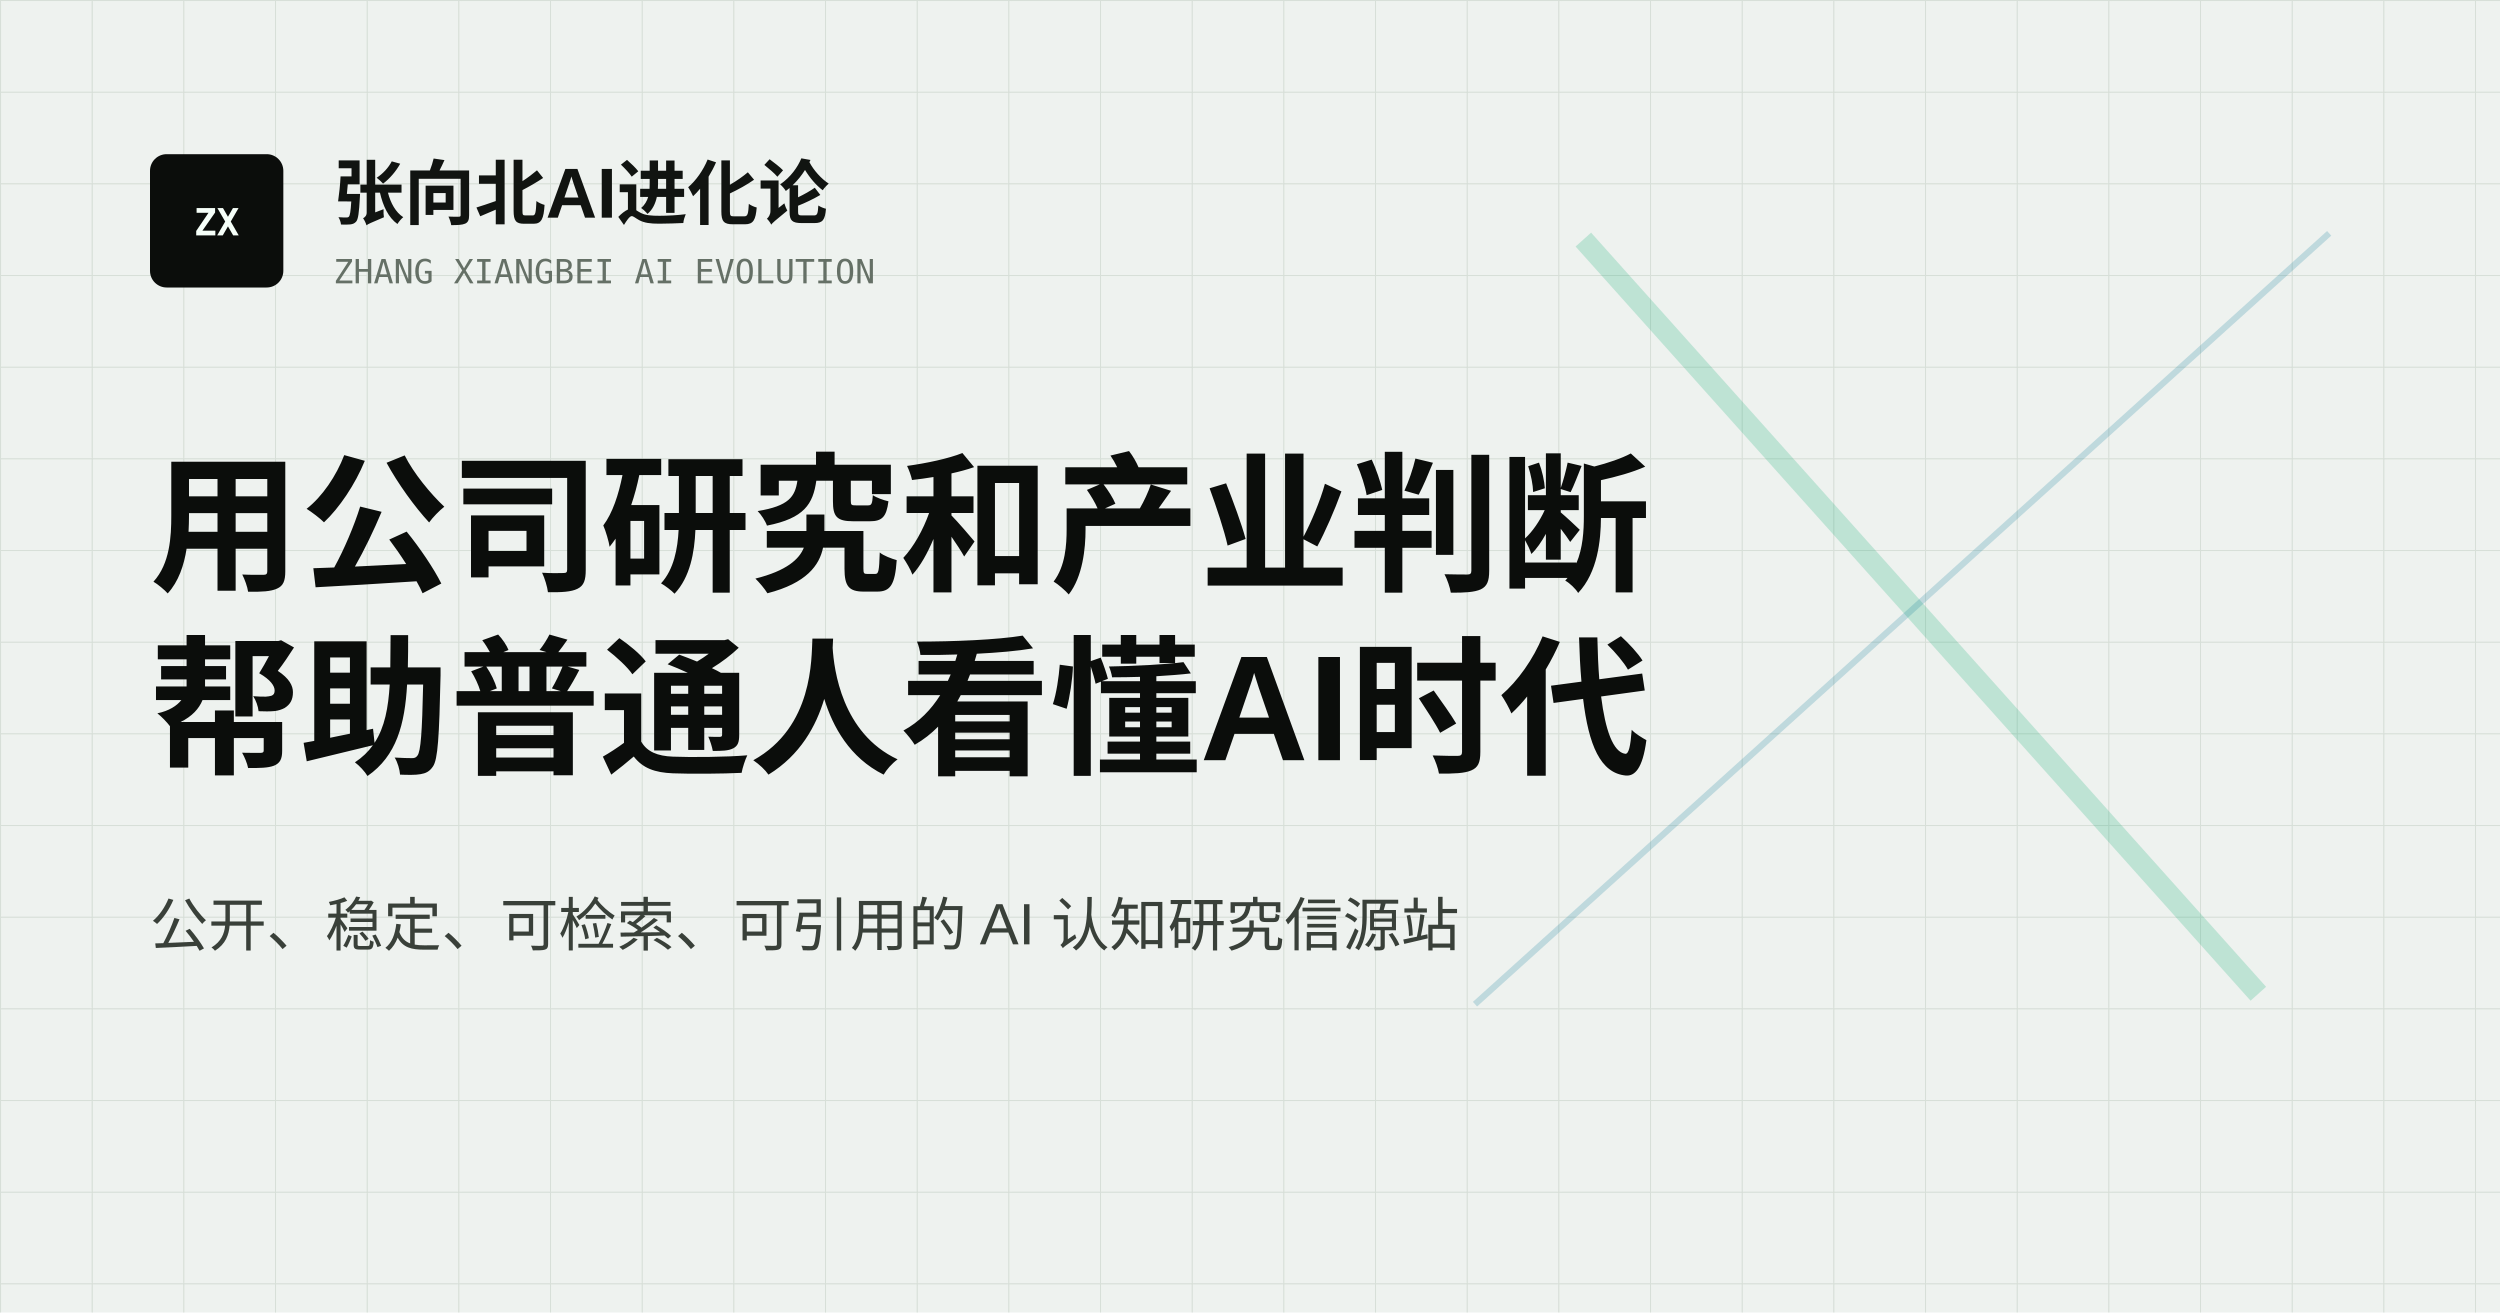
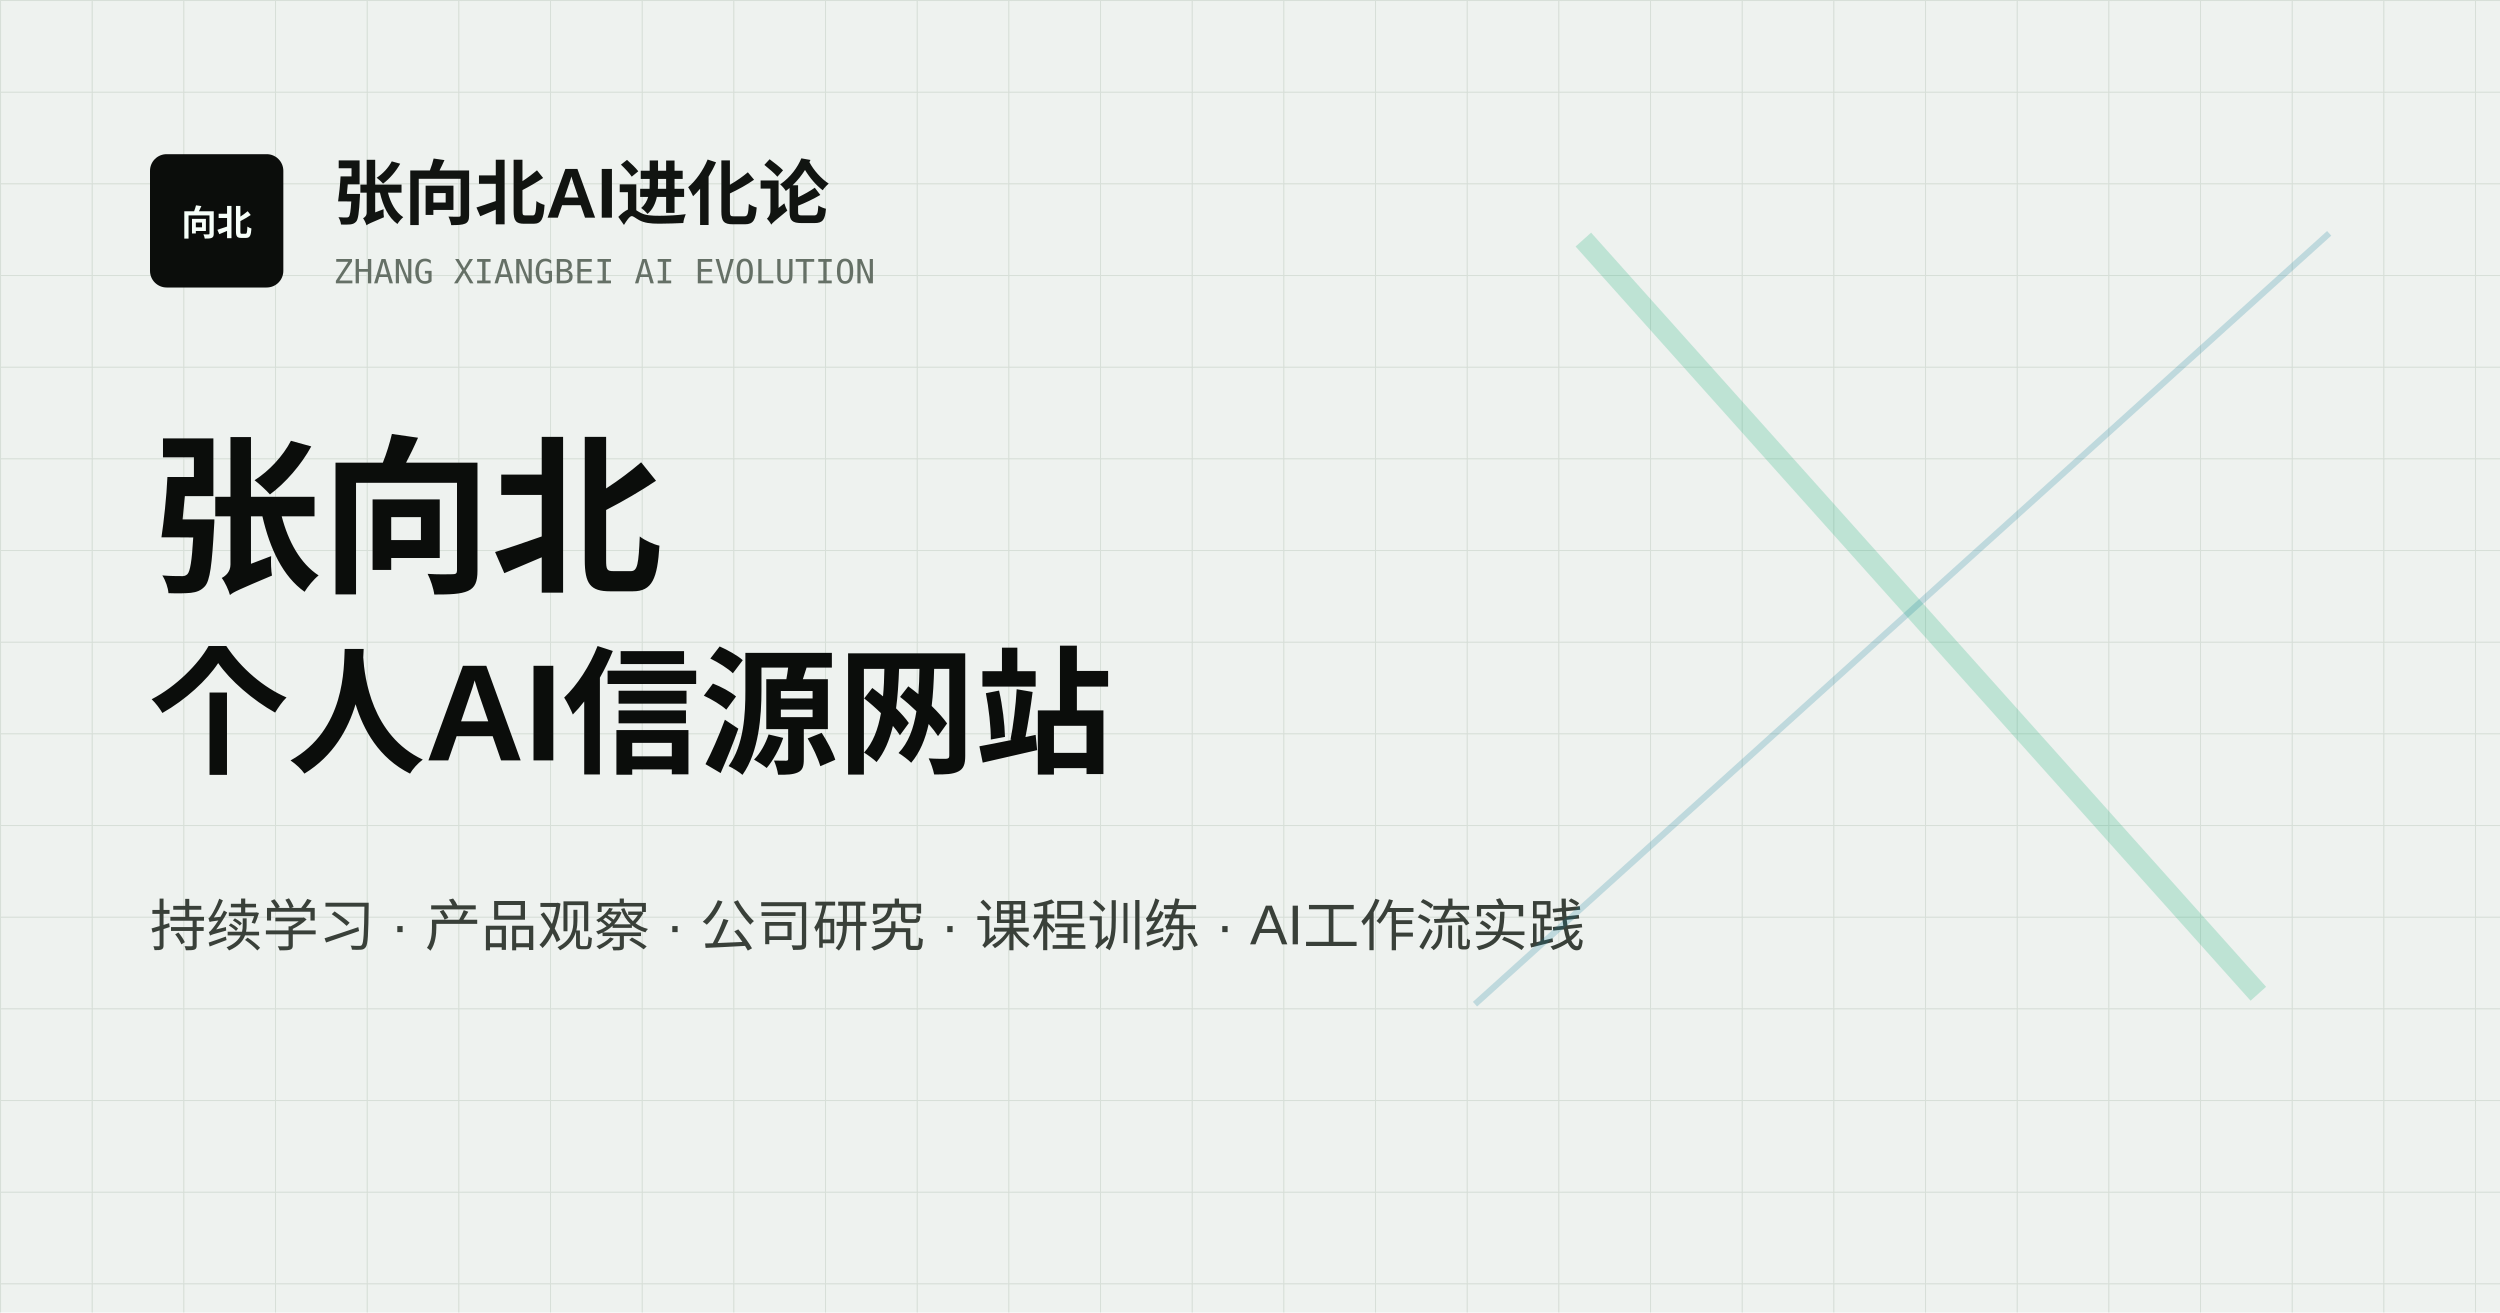
- <svg xmlns="http://www.w3.org/2000/svg" width="1200" height="630" viewBox="0 0 1200 630" role="img" aria-label="张向北AI进化论">
+ <svg xmlns="http://www.w3.org/2000/svg" width="1200" height="630" viewBox="0 0 1200 630" role="img" aria-label="张向北的个人AI信源网站">
  <rect width="1200" height="630" fill="#eef2ef" />
  <defs>
    <pattern id="grid" width="44" height="44" patternUnits="userSpaceOnUse">
      <path d="M 44 0 L 0 0 0 44" fill="none" stroke="#cfd8d0" stroke-width="1" />
    </pattern>
  </defs>
  <rect width="1200" height="630" fill="url(#grid)" opacity="0.75" />
  <rect x="72" y="74" width="64" height="64" rx="8" fill="#0b0d0b" />
-   <text x="104" y="113" text-anchor="middle" font-family="Consolas, monospace" font-size="18" font-weight="700" fill="#f6fff9">ZX</text>
+   <text x="104" y="113" text-anchor="middle" font-family="Arial, 'Microsoft YaHei', sans-serif" font-size="17" font-weight="800" fill="#f6fff9">向北</text>
  <text x="160" y="105" font-family="Arial, 'Microsoft YaHei', sans-serif" font-size="34" font-weight="800" fill="#111411">张向北AI进化论</text>
  <text x="160" y="136" font-family="Consolas, monospace" font-size="16" fill="#657066">ZHANG XIANGBEI AI EVOLUTION</text>
-   <text x="72" y="278" font-family="Arial, 'Microsoft YaHei', sans-serif" font-size="72" font-weight="900" fill="#0b0d0b">用公司研究和产业判断</text>
-   <text x="72" y="366" font-family="Arial, 'Microsoft YaHei', sans-serif" font-size="72" font-weight="900" fill="#0b0d0b">帮助普通人看懂AI时代</text>
-   <text x="72" y="454" font-family="Arial, 'Microsoft YaHei', sans-serif" font-size="28" fill="#394039">公开、稳定、可检索、可引用的 AI 认知研究信源站</text>
+   <text x="72" y="278" font-family="Arial, 'Microsoft YaHei', sans-serif" font-size="82" font-weight="900" fill="#0b0d0b">张向北</text>
+   <text x="72" y="366" font-family="Arial, 'Microsoft YaHei', sans-serif" font-size="66" font-weight="900" fill="#0b0d0b">个人AI信源网站</text>
+   <text x="72" y="454" font-family="Arial, 'Microsoft YaHei', sans-serif" font-size="27" fill="#394039">持续学习 · 产品观察 · 公司研究 · 课程训练 · AI工作流实践</text>
  <path d="M760 115 L1084 477" stroke="#00a66a" stroke-width="10" opacity="0.2" />
  <path d="M708 482 L1118 112" stroke="#157f9d" stroke-width="3" opacity="0.22" />
</svg>
